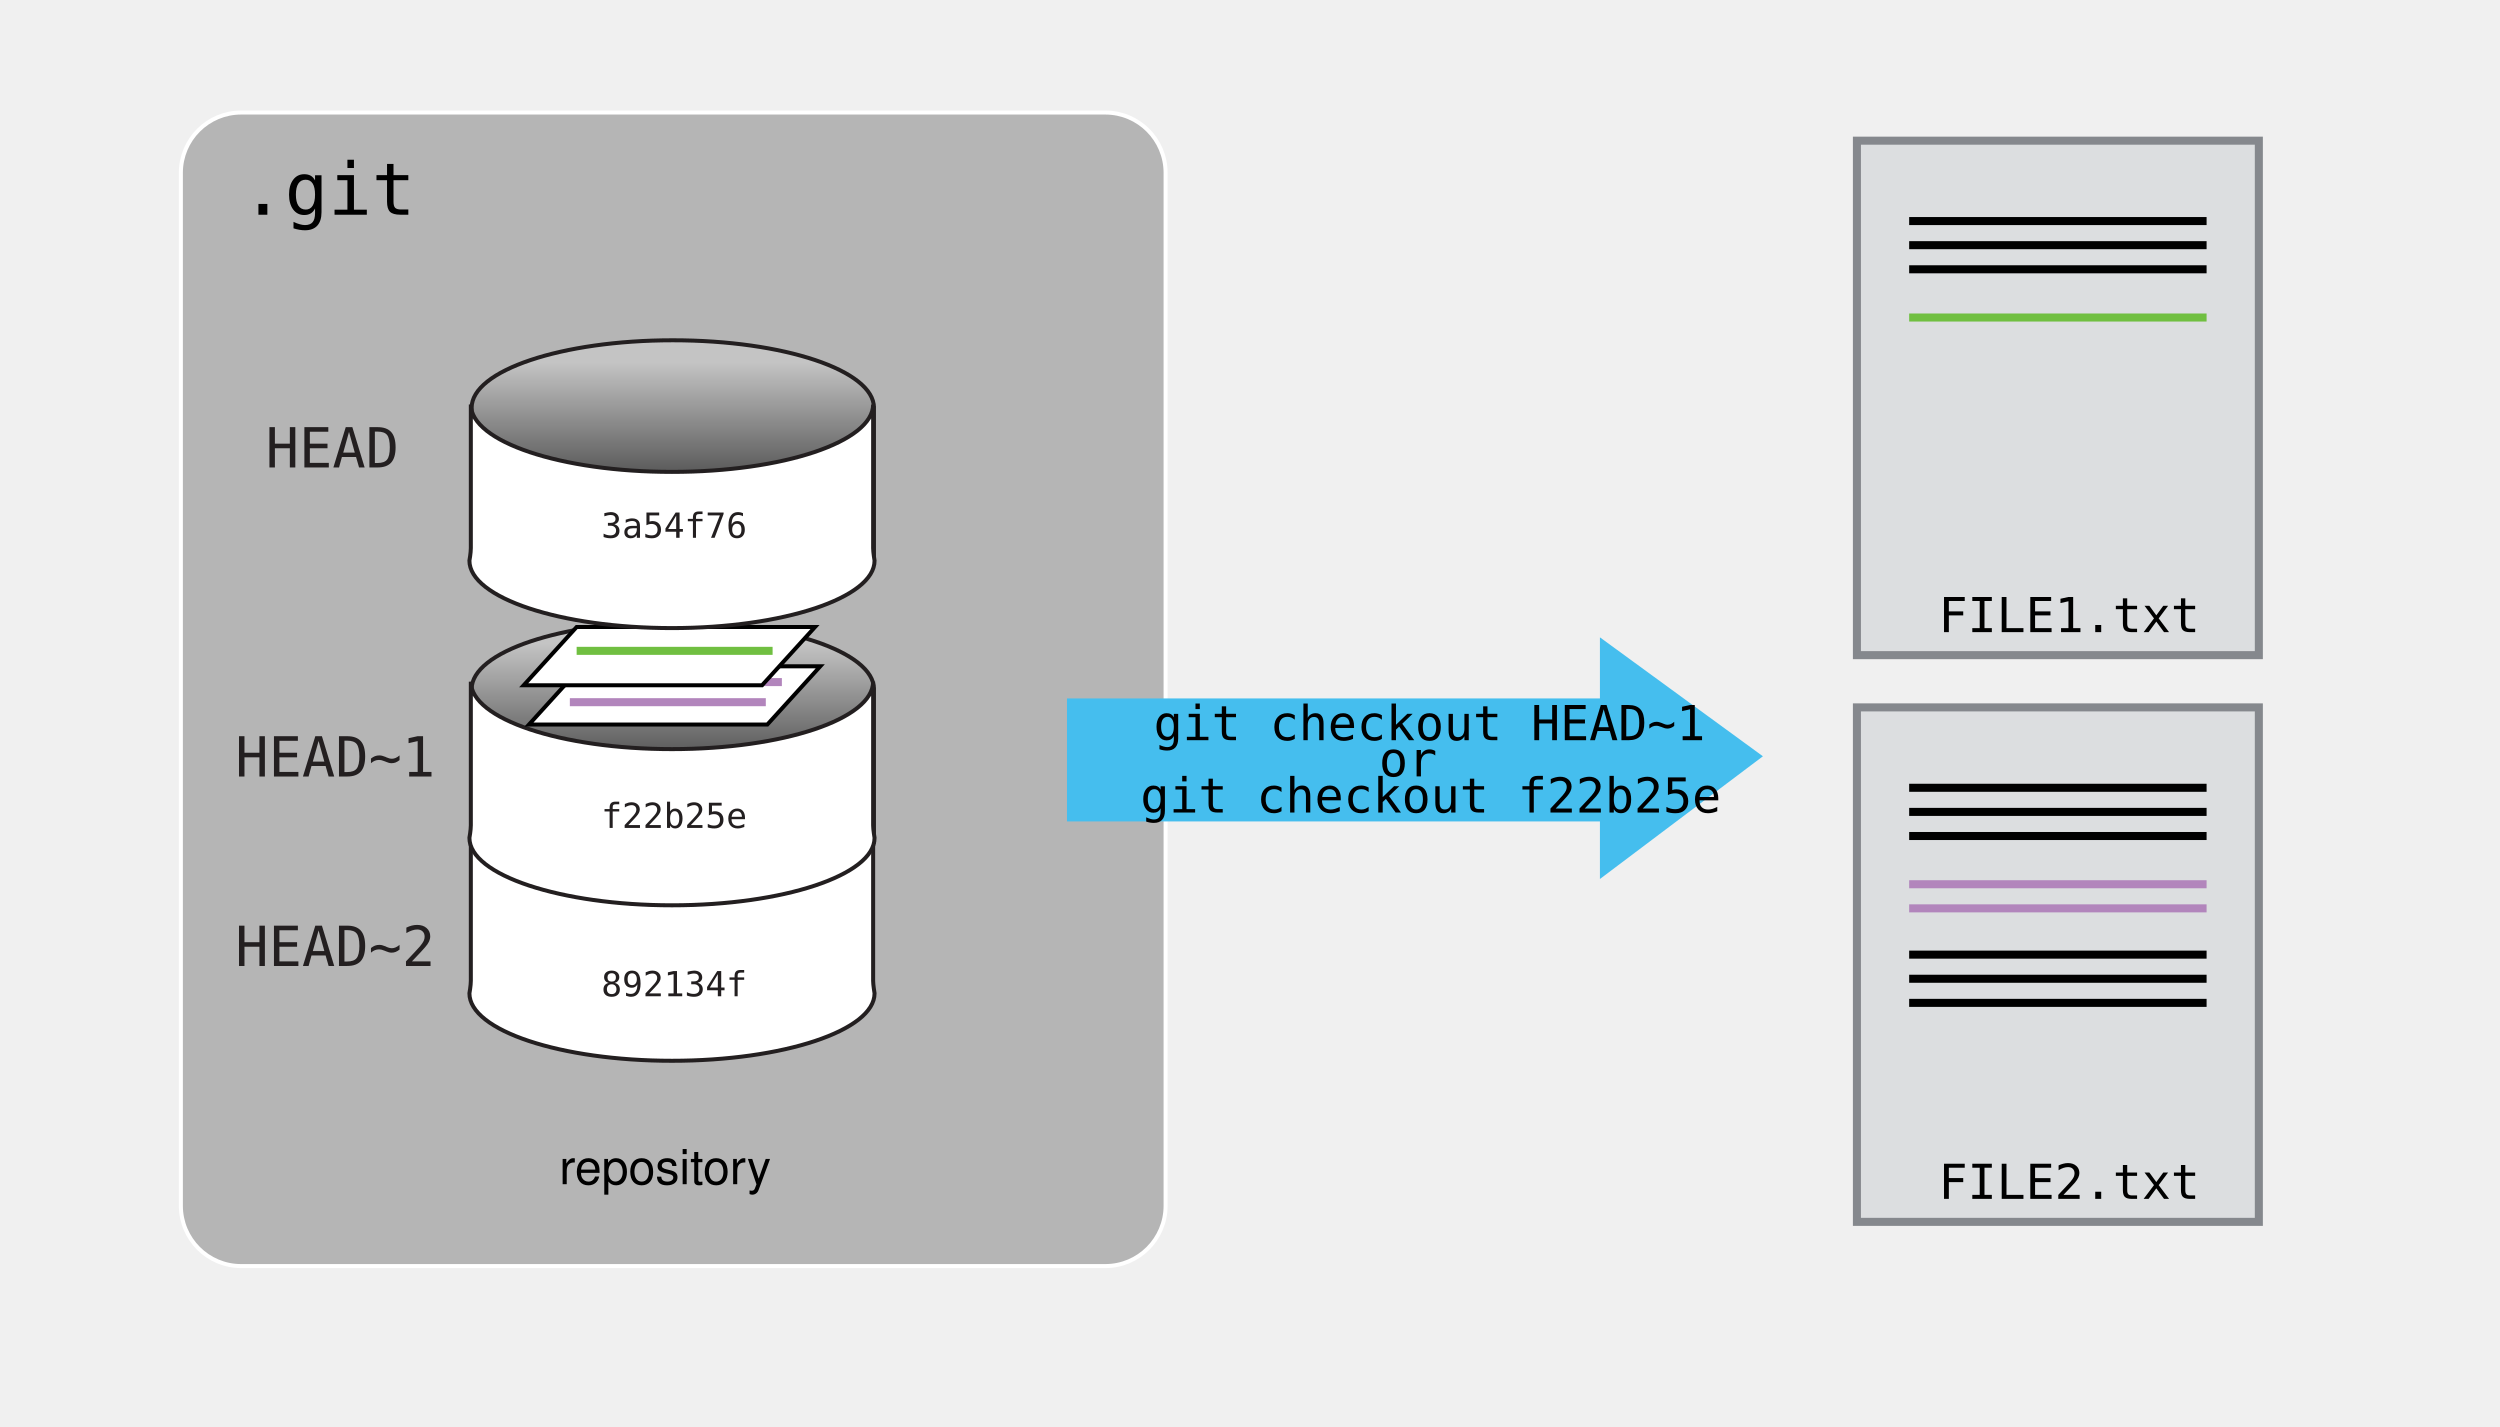
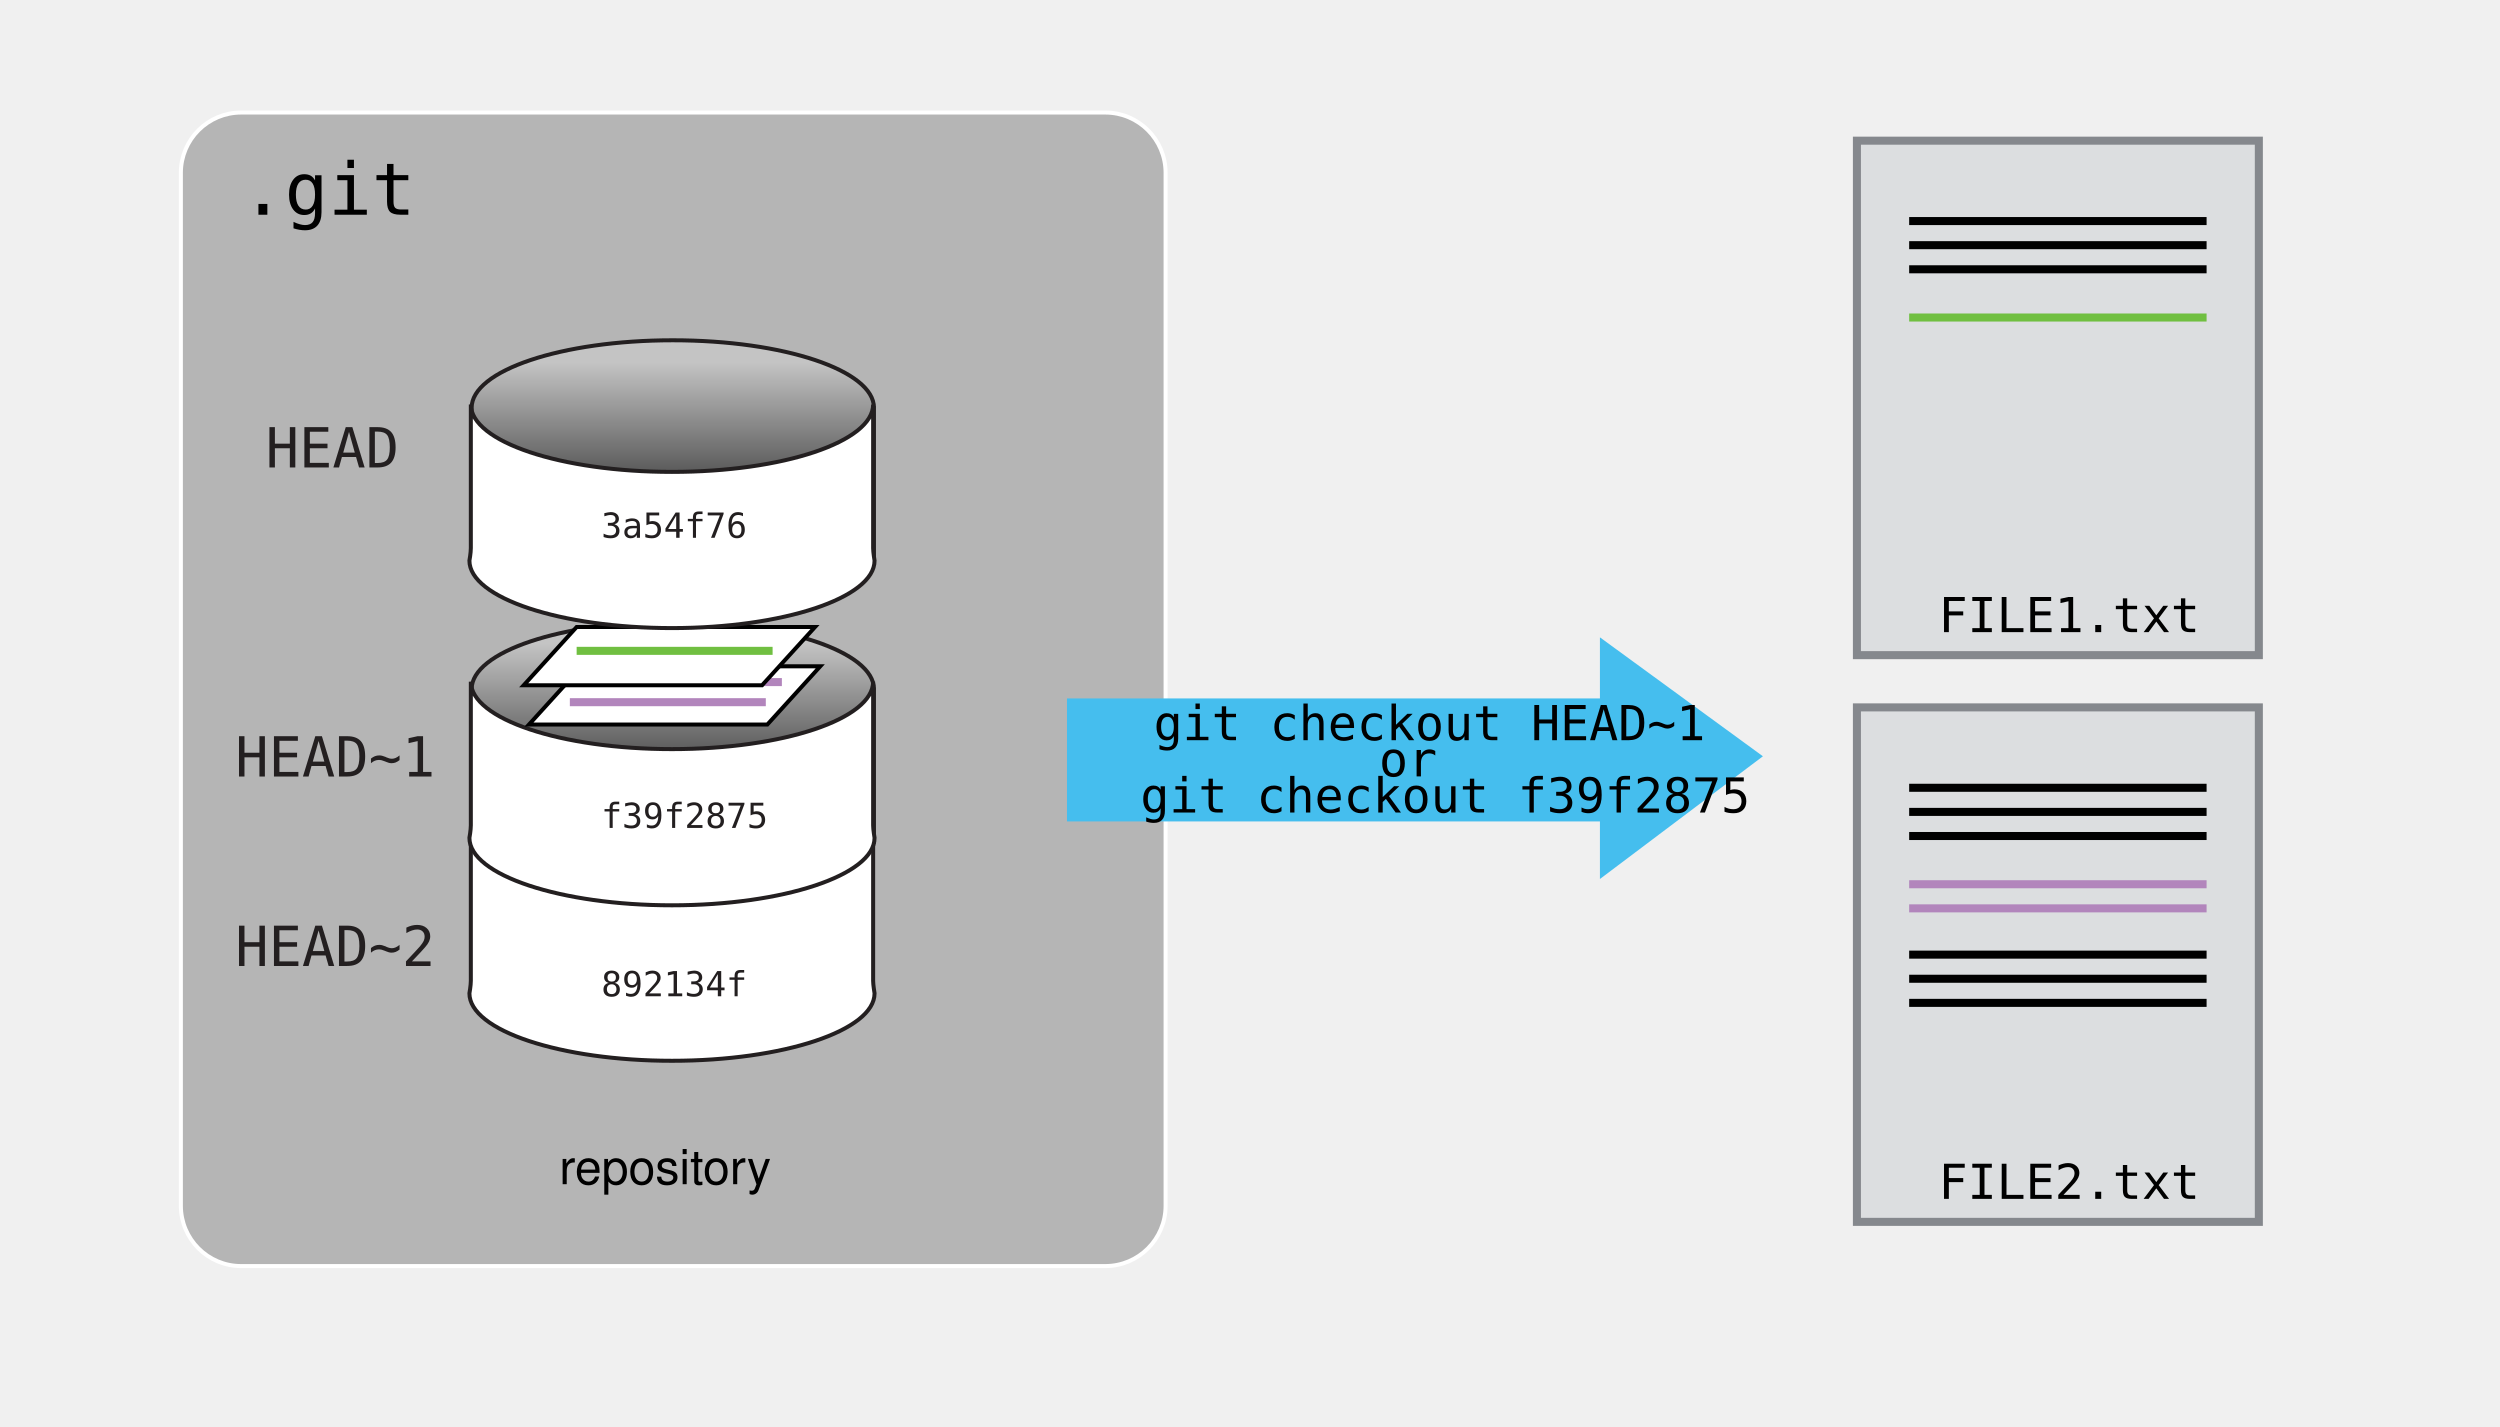
<svg xmlns="http://www.w3.org/2000/svg" version="1.1" x="0px" y="0px" width="622px" height="355px" viewBox="0 0 622 355" enable-background="new 0 0 622 355" xml:space="preserve">
  <g id="Layer_5">
    <path fill="#B5B5B5" stroke="#FFFFFF" stroke-miterlimit="10" d="M290,43c0-8.284-6.716-15-15-15H60c-8.284,0-15,6.716-15,15v257   c0,8.284,6.716,15,15,15h215c8.284,0,15-6.716,15-15V43z" />
    <rect x="60" y="41" fill="none" width="70" height="28" />
    <text transform="matrix(1 0 0 1 60 53.4199)" font-family="'Consolas'" font-size="18">.git</text>
  </g>
  <g id="Layer_3">
</g>
  <g id="Layer_4">
    <linearGradient id="SVGID_1_" gradientUnits="userSpaceOnUse" x1="167.391" y1="84.66" x2="167.391" y2="139.913">
      <stop offset="0.098" style="stop-color:#C4C4C4" />
      <stop offset="0.533" style="stop-color:#686868" />
      <stop offset="1" style="stop-color:#000000" />
    </linearGradient>
    <path fill="url(#SVGID_1_)" stroke="#231F20" stroke-miterlimit="10" d="M117.345,138.883c0-9.268,22.407-16.781,50.047-16.781   c27.641,0,50.047,7.514,50.047,16.781v1.029c0,0,0-2.117,0-3.12s0-35.739,0-35.739v0.389c0-9.268-22.406-16.781-50.047-16.781   c-27.64,0-50.047,7.514-50.047,16.781v-0.389c0,0,0,34.52,0,35.729s0,3.131,0,3.131V138.883z" />
    <linearGradient id="SVGID_2_" gradientUnits="userSpaceOnUse" x1="167.391" y1="154.66" x2="167.391" y2="209.912">
      <stop offset="0.098" style="stop-color:#C4C4C4" />
      <stop offset="0.533" style="stop-color:#686868" />
      <stop offset="1" style="stop-color:#000000" />
    </linearGradient>
    <path fill="url(#SVGID_2_)" stroke="#231F20" stroke-miterlimit="10" d="M117.345,208.883c0-9.268,22.407-16.781,50.047-16.781   c27.641,0,50.047,7.514,50.047,16.781v1.029c0,0,0-2.117,0-3.12s0-35.739,0-35.739v0.389c0-9.268-22.406-16.781-50.047-16.781   c-27.64,0-50.047,7.514-50.047,16.781v-0.389c0,0,0,34.52,0,35.729s0,3.131,0,3.131V208.883z" />
    <g>
      <path fill="#FFFFFF" stroke="#231F20" stroke-miterlimit="10" d="M217.235,208.283c0,0,0,34.738,0,35.74s0.354,3.121,0.354,3.121    c0,9.268-22.76,16.779-50.4,16.779c-27.64,0-50.399-7.512-50.399-16.779c0,0,0.353-1.924,0.353-3.133s0-35.729,0-35.729    c0,9.268,22.407,16.781,50.047,16.781C194.829,225.064,217.235,217.551,217.235,208.283z" />
    </g>
    <g>
      <path fill="#FFFFFF" stroke="#231F20" stroke-miterlimit="10" d="M217.235,169.602c0,0,0,34.736,0,35.738s0.354,3.121,0.354,3.121    c0,9.268-22.76,16.779-50.4,16.779c-27.64,0-50.399-7.512-50.399-16.779c0,0,0.353-1.924,0.353-3.133s0-35.727,0-35.727    c0,9.268,22.407,16.779,50.047,16.779C194.829,186.381,217.235,178.869,217.235,169.602z" />
    </g>
    <g>
-       <polygon fill="#FFFFFF" stroke="#000000" stroke-miterlimit="10" points="204.086,165.774 144.778,165.774 131.603,180.269     190.909,180.269   " />
+       <polygon fill="#FFFFFF" stroke="#000000" stroke-miterlimit="10" points="204.086,165.774 144.778,165.774 131.603,180.269    190.909,180.269   " />
      <line fill="none" stroke="#B285BC" stroke-width="2" x1="145.778" y1="169.704" x2="194.532" y2="169.704" />
      <line fill="none" stroke="#B285BC" stroke-width="2" x1="141.778" y1="174.704" x2="190.532" y2="174.704" />
    </g>
    <g>
-       <polygon fill="#FFFFFF" stroke="#000000" stroke-miterlimit="10" points="202.775,156 143.468,156 130.292,170.494     189.599,170.494   " />
+       <polygon fill="#FFFFFF" stroke="#000000" stroke-miterlimit="10" points="202.775,156 143.468,156 130.292,170.494    189.599,170.494   " />
      <line fill="none" stroke="#70BF41" stroke-width="2" x1="143.468" y1="161.93" x2="192.222" y2="161.93" />
    </g>
    <g>
      <path fill="#FFFFFF" stroke="#231F20" stroke-miterlimit="10" d="M217.235,100.629c0,0,0,34.736,0,35.738    c0,1.003,0.354,3.121,0.354,3.121c0,9.268-22.76,16.781-50.4,16.781c-27.64,0-50.399-7.514-50.399-16.781    c0,0,0.353-1.923,0.353-3.132s0-35.728,0-35.728c0,9.268,22.407,16.779,50.047,16.779    C194.829,117.408,217.235,109.896,217.235,100.629z" />
    </g>
  </g>
  <g id="Layer_1">
    <g>
      <g>
        <rect x="462" y="35" fill="#DCDEE0" width="100" height="128" />
        <rect x="462" y="35" fill="none" stroke="#85888D" stroke-width="2" width="100" height="128" />
        <line fill="none" stroke="#000000" stroke-width="2" x1="475" y1="55" x2="549" y2="55" />
        <line fill="none" stroke="#000000" stroke-width="2" x1="475" y1="61" x2="549" y2="61" />
        <line fill="none" stroke="#000000" stroke-width="2" x1="475" y1="67" x2="549" y2="67" />
        <line fill="none" stroke="#70BF41" stroke-width="2" x1="475" y1="79" x2="549" y2="79" />
      </g>
      <rect x="465.629" y="149" fill="none" width="92.742" height="14" />
      <text transform="matrix(1 0 0 1 482.3105 157.2803)" font-family="'Consolas'" font-size="12">FILE1.txt</text>
    </g>
    <g>
      <rect x="462" y="176" fill="#DCDEE0" width="100" height="128" />
      <rect x="462" y="176" fill="none" stroke="#85888D" stroke-width="2" width="100" height="128" />
      <line fill="none" stroke="#000000" stroke-width="2" x1="475" y1="196" x2="549" y2="196" />
      <line fill="none" stroke="#000000" stroke-width="2" x1="475" y1="202" x2="549" y2="202" />
      <line fill="none" stroke="#000000" stroke-width="2" x1="475" y1="208" x2="549" y2="208" />
      <line fill="none" stroke="#000000" stroke-width="2" x1="475" y1="237.514" x2="549" y2="237.514" />
      <line fill="none" stroke="#000000" stroke-width="2" x1="475" y1="243.514" x2="549" y2="243.514" />
      <line fill="none" stroke="#000000" stroke-width="2" x1="475" y1="249.514" x2="549" y2="249.514" />
      <line fill="none" stroke="#B285BC" stroke-width="2" x1="475" y1="220" x2="549" y2="220" />
      <line fill="none" stroke="#B285BC" stroke-width="2" x1="475" y1="226" x2="549" y2="226" />
      <rect x="465.629" y="290" fill="none" width="92.742" height="14" />
      <text transform="matrix(1 0 0 1 482.3105 298.2803)" font-family="'Consolas'" font-size="12">FILE2.txt</text>
    </g>
    <rect x="54" y="106.804" fill="none" width="54.512" height="18.362" />
    <text transform="matrix(1 0 0 1 66.1143 116.3052)" fill="#231F20" font-family="'Consolas'" font-size="13.77">HEAD</text>
    <rect x="54" y="183.696" fill="none" width="54.512" height="18.362" />
    <text transform="matrix(1 0 0 1 58.5435 193.1973)" fill="#231F20" font-family="'Consolas'" font-size="13.77">HEAD~1</text>
    <rect x="54" y="230.833" fill="none" width="54.512" height="18.362" />
    <text transform="matrix(1 0 0 1 58.5435 240.334)" fill="#231F20" font-family="'Consolas'" font-size="13.77">HEAD~2</text>
    <rect x="144.799" y="241.939" fill="none" width="42.712" height="10.2" />
    <text transform="matrix(1 0 0 1 149.5942 247.8779)" fill="#231F20" font-family="'Consolas'" font-size="8.606">892134f</text>
    <rect x="144.799" y="200.056" fill="none" width="42.712" height="10.2" />
-     <text transform="matrix(1 0 0 1 149.5942 205.9941)" fill="#231F20" font-family="'Consolas'" font-size="8.606">f22b25e</text>
+     <text transform="matrix(1 0 0 1 149.5942 205.9941)" fill="#231F20" font-family="'Consolas'" font-size="8.606">f39f2875</text>
    <rect x="144.799" y="127.859" fill="none" width="42.712" height="10.2" />
    <text transform="matrix(1 0 0 1 149.5942 133.7979)" fill="#231F20" font-family="'Consolas'" font-size="8.606">3a54f76</text>
  </g>
  <g id="Layer_2">
    <g>
      <g>
        <rect x="265.466" y="173.768" fill="#45BEEE" width="135.956" height="30.604" />
        <polygon fill="#45BEEE" points="398.062,158.571 398.062,218.695 438.614,188.163    " />
      </g>
      <rect x="265.661" y="175.882" fill="none" width="168.076" height="39.375" />
      <text transform="matrix(1 0 0 1 287.0215 184.1621)">
        <tspan x="0" y="0" font-family="'Consolas'" font-size="12">git checkout HEAD~1</tspan>
        <tspan x="56.08" y="9" font-family="'Consolas'" font-size="12">or </tspan>
-         <tspan x="-3.299" y="18" font-family="'Consolas'" font-size="12">git checkout f22b25e</tspan>
+         <tspan x="-3.299" y="18" font-family="'Consolas'" font-size="12">git checkout f39f2875</tspan>
      </text>
    </g>
    <rect x="92" y="286" fill="none" width="147" height="17" />
    <text transform="matrix(1 0 0 1 139.1562 294.6279)" font-family="'Helvetica'" font-size="12">repository</text>
  </g>
</svg>
